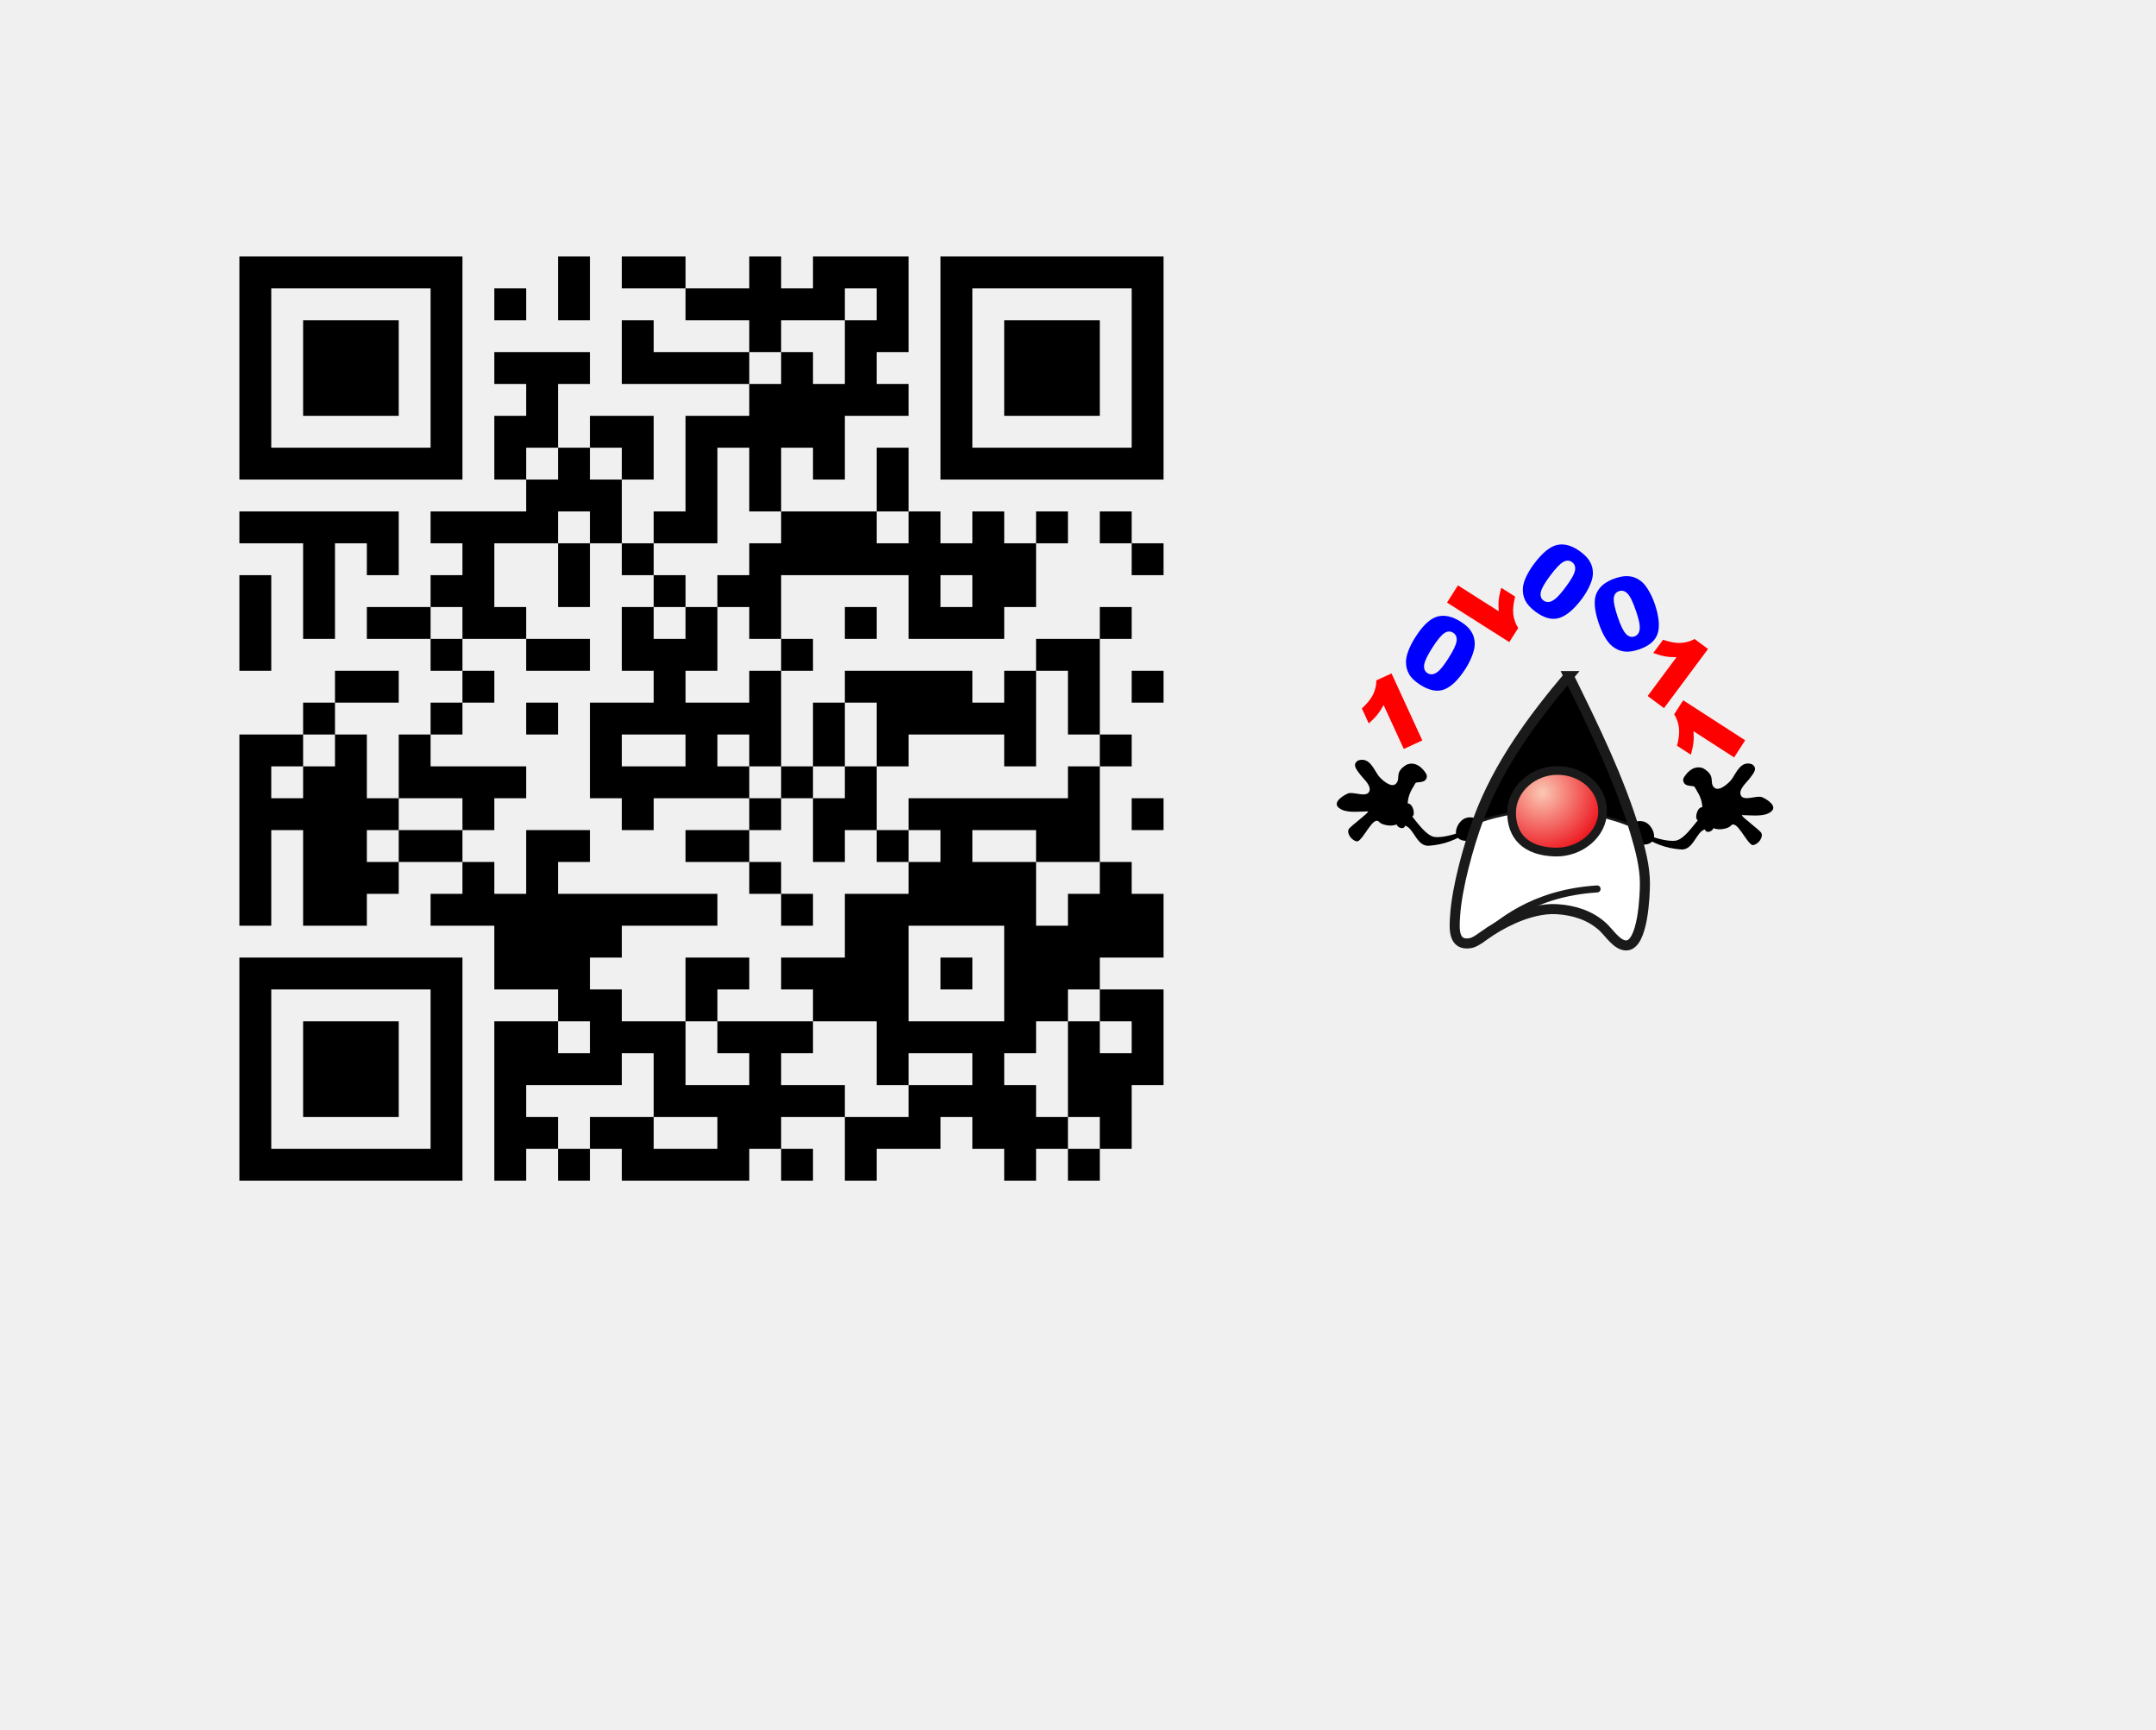
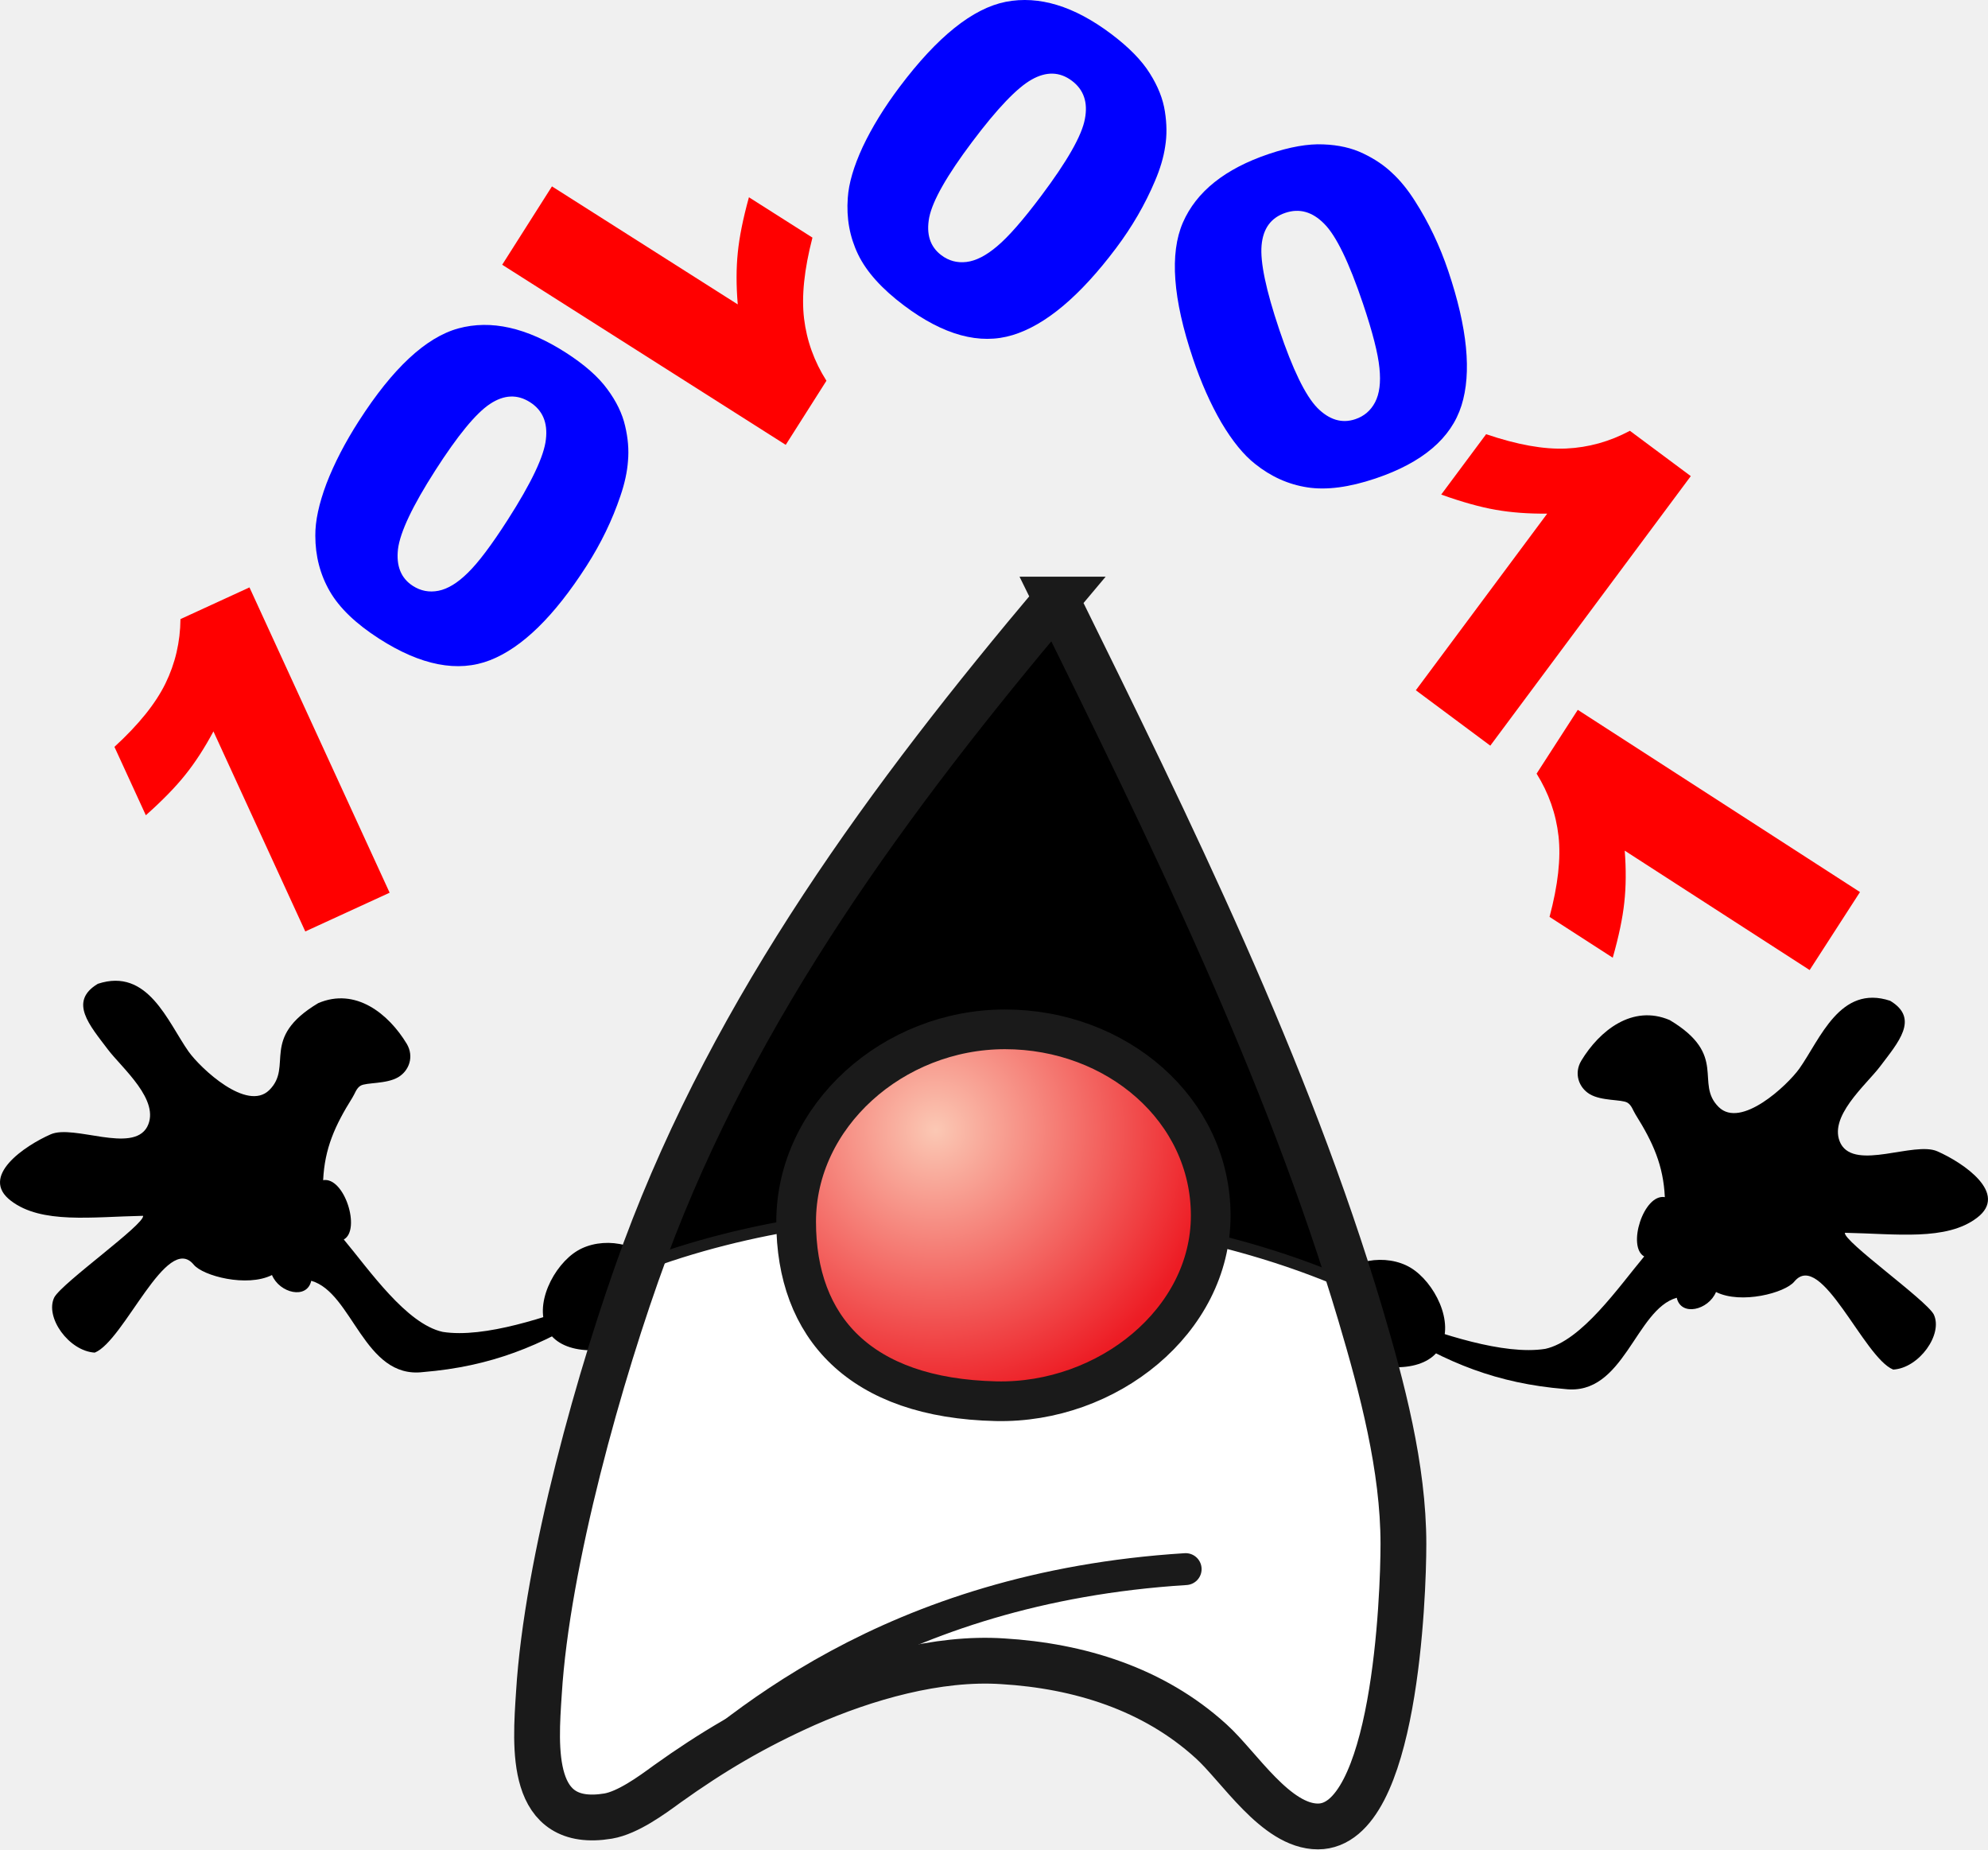
- <svg xmlns="http://www.w3.org/2000/svg" version="1.1" id="Layer_1" x="0px" y="0px" width="379.539px" height="304.487px" viewBox="0 0 379.539 304.487" enable-background="new 0 0 379.539 304.487" xml:space="preserve">
+ <svg xmlns="http://www.w3.org/2000/svg" version="1.1" id="Layer_1" x="0px" y="0px" width="76.848" height="71.474" viewBox="0 0 76.848 71.474" enable-background="new 0 0 379.539 304.487" xml:space="preserve">
  <defs id="defs3692">
    <radialGradient cx="173.59" cy="130.22" r="65.523" id="SVGID_1_-2" gradientUnits="userSpaceOnUse" gradientTransform="matrix(0.36759,0,0,0.36759,155.0977,110.2553)">
      <stop id="stop3160" style="stop-color:#fbc8b4;stop-opacity:1" offset="0" />
      <stop id="stop3162" style="stop-color:#ed1c24;stop-opacity:1" offset="1" />
    </radialGradient>
  </defs>
  <radialGradient id="SVGID_1_" cx="173.588" cy="130.215" r="65.523" gradientUnits="userSpaceOnUse">
    <stop offset="0" style="stop-color:#FBC8B4" id="stop3676" />
    <stop offset="1" style="stop-color:#ED1C24" id="stop3678" />
  </radialGradient>
-   <g id="g3867" transform="matrix(0.4458707,0,0,0.4458707,173.8806,69.0114)">
+   <g id="g3867" transform="matrix(0.4458707,0,0,0.4458707,-61.4381,-26.8309)">
    <g id="g3788">
-       <g id="g3755-7" transform="rotate(-180,174.9588,140.3023)">
-         <g id="g3760-7" transform="rotate(30.87943,16.04734,146.9957)">
+       <g id="g3755-7" transform="matrix(-1,0,0,-1,349.9176,280.6046)">
+         <g id="g3760-7" transform="matrix(0.8582492,0.5132331,-0.5132331,0.8582492,77.71778,12.60073)">
          <path d="m 59.345,72.497 c -5.607,-0.123 -10.264,0.582 -15.565,3.187 -4.72,2.097 -1.7,9.056 -4.259,11.766 -1.164,-1.226 -2.911,0.49 -2.666,2.175 -2.421,0.184 -5.178,3.003 -5.362,4.259 -0.552,3.615 -8.549,-2.574 -11.275,-2.145 -1.859,1.26 -2.158,4.869 -0.552,5.913 1.256,0.735 9.989,1.409 10.234,2.114 -3.88,2.217 -7.921,3.896 -9.161,6.986 -1.318,3.248 3.493,3.493 5.913,3.187 2.175,-0.276 5.209,-5.086 7.507,-3.738 2.206,1.348 0.735,5.515 0.521,7.507 -0.276,2.574 -0.827,5.331 2.175,5.331 4.468,-1.001 3.497,-5.952 3.738,-9.1 0.153,-1.777 1.655,-7.078 4.29,-6.434 2.88,0.705 1.563,4.29 7.507,4.29 3.49,-0.472 4.763,-3.91 4.78,-6.955 0,-1.287 -1.011,-2.114 -2.114,-2.114 -1.195,0 -2.604,1.042 -3.187,1.042 -0.429,0 -0.766,-0.337 -1.134,-0.521 -2.562,-1.31 -4.326,-2.546 -5.852,-4.841 1.746,-0.674 0.613,-5.393 -1.103,-5.331 0.54,-3.411 0.898,-9.062 3.248,-11.275 2.819,-2.359 8.549,-3.554 12.317,-4.259 z" id="path3671-1" style="clip-rule:evenodd;fill-rule:evenodd" />
          <path id="path3753-1" d="m 65.724,73.169 c 0,2.581 -2.657,4.673 -5.054,4.673 -2.397,0 -5.768,-2.092 -5.768,-4.673 0,-2.581 3.609,-4.435 6.006,-4.435 2.397,0 4.816,1.854 4.816,4.435 z" style="fill:#000000;stroke:none" />
        </g>
      </g>
      <g id="g3755" transform="matrix(1,0,0,-1,98.02335,279.134)">
-         <g id="g3760" transform="rotate(30.87943,16.04734,146.9957)">
+         <g id="g3760" transform="matrix(0.8582492,0.5132331,-0.5132331,0.8582492,77.71778,12.60073)">
          <path d="m 59.345,72.497 c -5.607,-0.123 -10.264,0.582 -15.565,3.187 -4.72,2.097 -1.7,9.056 -4.259,11.766 -1.164,-1.226 -2.911,0.49 -2.666,2.175 -2.421,0.184 -5.178,3.003 -5.362,4.259 -0.552,3.615 -8.549,-2.574 -11.275,-2.145 -1.859,1.26 -2.158,4.869 -0.552,5.913 1.256,0.735 9.989,1.409 10.234,2.114 -3.88,2.217 -7.921,3.896 -9.161,6.986 -1.318,3.248 3.493,3.493 5.913,3.187 2.175,-0.276 5.209,-5.086 7.507,-3.738 2.206,1.348 0.735,5.515 0.521,7.507 -0.276,2.574 -0.827,5.331 2.175,5.331 4.468,-1.001 3.497,-5.952 3.738,-9.1 0.153,-1.777 1.655,-7.078 4.29,-6.434 2.88,0.705 1.563,4.29 7.507,4.29 3.49,-0.472 4.763,-3.91 4.78,-6.955 0,-1.287 -1.011,-2.114 -2.114,-2.114 -1.195,0 -2.604,1.042 -3.187,1.042 -0.429,0 -0.766,-0.337 -1.134,-0.521 -2.562,-1.31 -4.326,-2.546 -5.852,-4.841 1.746,-0.674 0.613,-5.393 -1.103,-5.331 0.54,-3.411 0.898,-9.062 3.248,-11.275 2.819,-2.359 8.549,-3.554 12.317,-4.259 z" id="path3671" style="clip-rule:evenodd;fill-rule:evenodd" />
          <path id="path3753" d="m 65.724,73.169 c 0,2.581 -2.657,4.673 -5.054,4.673 -2.397,0 -5.768,-2.092 -5.768,-4.673 0,-2.581 3.609,-4.435 6.006,-4.435 2.397,0 4.816,1.854 4.816,4.435 z" style="fill:#000000;stroke:none" />
        </g>
      </g>
      <path d="m 229.377,112.151 c -14.424,17.097 -27.79,35.225 -35.649,56.399 -3.919,10.616 -8.524,27.102 -9.212,38.376 -0.318,4.793 -0.847,11.807 6.006,10.667 1.695,-0.29 3.735,-1.772 5.109,-2.779 3.919,-2.805 7.569,-4.948 12.017,-6.933 5.187,-2.279 11.432,-4.077 17.071,-3.705 6.617,0.397 13.075,2.382 18.074,6.933 2.437,2.198 5.613,7.385 9.263,7.385 6.697,0 7.411,-19.982 7.411,-24.481 0,-6.617 -1.853,-13.579 -3.731,-19.905 -6.352,-21.331 -16.542,-42.028 -26.36,-61.957 z" id="path3151" style="fill:#ffffff;fill-rule:evenodd;stroke:#1a1a1a" />
      <path d="m 229.377,113.077 c -16.964,16.965 -27.606,34.461 -36.101,56.851 18.527,-7.039 43.934,-6.275 62.012,1.853 -6.617,-18.556 -15.67,-41.421 -25.911,-58.703 z" id="path3157" style="fill:#000000;fill-rule:evenodd;stroke:#1a1a1a" />
      <path d="m 224.921,149.4 c 9.686,0 17.839,6.958 17.839,16.145 0,9.131 -8.947,16.303 -18.607,16.089 -11.829,-0.265 -17.336,-6.429 -17.336,-15.56 0,-9.186 8.418,-16.674 18.104,-16.674 z" id="path3164" style="fill:url(#SVGID_1_-2);fill-rule:evenodd;stroke:#1a1a1a;stroke-width:3.441" />
      <path d="m 229.377,112.151 c -14.424,17.097 -27.79,35.225 -35.649,56.399 -3.919,10.616 -8.524,27.102 -9.212,38.376 -0.318,4.793 -0.847,11.807 6.006,10.667 1.695,-0.29 3.735,-1.772 5.109,-2.779 3.919,-2.805 7.569,-4.948 12.017,-6.933 5.187,-2.279 11.432,-4.077 17.071,-3.705 6.617,0.397 13.075,2.382 18.074,6.933 2.437,2.198 5.613,7.385 9.263,7.385 6.697,0 7.411,-19.982 7.411,-24.481 0,-6.617 -1.853,-13.579 -3.731,-19.905 -6.352,-21.331 -16.542,-42.028 -26.36,-61.957 z" id="path3172" style="fill:none;stroke:#1a1a1a;stroke-width:3.97" />
      <path d="m 240.587,196.188 c -25.617,1.605 -39.358,13.887 -46.161,20.121" id="path3216" style="fill:none;stroke:#1a1a1a;stroke-width:2.765;stroke-linecap:round;stroke-linejoin:miter;stroke-miterlimit:4;stroke-dasharray:none;stroke-opacity:1" />
    </g>
    <path d="m 168.899,96.68 q 4.407,-6.873 8.633,-8.037 4.243,-1.154 9.307,2.093 2.433,1.56 3.605,3.17 1.182,1.593 1.547,3.196 0.375,1.586 0.249,3.013 -0.099,1.421 -0.661,3.057 -1.055,3.129 -2.931,6.055 -4.206,6.56 -8.376,8.179 -4.17,1.619 -9.596,-1.86 -3.042,-1.95 -4.294,-4.122 -1.252,-2.172 -1.251,-4.816 -0.018,-1.891 0.965,-4.509 1.01,-2.624 2.802,-5.419 z m 6.632,4.275 q -2.952,4.604 -3.232,6.814 -0.253,2.204 1.292,3.195 1.019,0.654 2.213,0.421 1.22,-0.239 2.556,-1.563 1.353,-1.314 3.451,-4.586 3.078,-4.801 3.31,-6.972 0.259,-2.177 -1.369,-3.221 -1.661,-1.065 -3.486,0.154 -1.815,1.203 -4.735,5.757 z" style="font-style:normal;font-variant:normal;font-weight:normal;font-stretch:normal;font-size:medium;line-height:125%;font-family:'Arial Black';-inkscape-font-specification:'Arial Black, ';letter-spacing:0px;word-spacing:0px;fill:#0000ff;fill-opacity:1;stroke:none;stroke-width:1px;stroke-linecap:butt;stroke-linejoin:miter;stroke-opacity:1" id="path3812" />
    <path d="m 159.422,111.092 12.152,26.465 -7.313,3.358 -7.963,-17.341 q -1.156,2.164 -2.441,3.764 -1.268,1.592 -3.42,3.505 l -2.722,-5.928 q 3.146,-2.884 4.421,-5.49 1.275,-2.606 1.304,-5.585 l 5.982,-2.747 z" style="font-style:normal;font-variant:normal;font-weight:normal;font-stretch:normal;font-size:medium;line-height:125%;font-family:'Arial Black';-inkscape-font-specification:'Arial Black, ';letter-spacing:0px;word-spacing:0px;fill:#ff0000;fill-opacity:1;stroke:none;stroke-width:1px;stroke-linecap:butt;stroke-linejoin:miter;stroke-opacity:1" id="path3818" />
    <path d="m 205.916,98.737 -24.583,-15.612 4.314,-6.793 16.108,10.23 q -0.206,-2.445 0.003,-4.486 0.199,-2.025 0.966,-4.8 l 5.507,3.497 q -1.073,4.131 -0.728,7.011 0.346,2.88 1.94,5.397 l -3.529,5.556 z" style="font-style:normal;font-variant:normal;font-weight:normal;font-stretch:normal;font-size:medium;line-height:125%;font-family:'Arial Black';-inkscape-font-specification:'Arial Black, ';letter-spacing:0px;word-spacing:0px;fill:#ff0000;fill-opacity:1;stroke:none;stroke-width:1px;stroke-linecap:butt;stroke-linejoin:miter;stroke-opacity:1" id="path3822" />
    <path d="m 215.79,67.706 q 4.906,-6.526 9.207,-7.373 4.317,-0.835 9.126,2.78 2.311,1.737 3.36,3.429 1.061,1.677 1.305,3.302 0.256,1.61 0.024,3.023 -0.205,1.41 -0.886,2.999 -1.285,3.042 -3.374,5.821 -4.683,6.229 -8.961,7.533 -4.279,1.304 -9.431,-2.569 -2.888,-2.171 -3.976,-4.43 -1.087,-2.259 -0.889,-4.896 0.123,-1.887 1.298,-4.424 1.202,-2.542 3.197,-5.196 z m 6.296,4.757 q -3.286,4.371 -3.73,6.555 -0.416,2.179 1.051,3.282 0.968,0.728 2.175,0.584 1.235,-0.147 2.666,-1.368 1.447,-1.209 3.782,-4.316 3.427,-4.559 3.82,-6.707 0.42,-2.152 -1.125,-3.314 -1.577,-1.185 -3.488,-0.105 -1.9,1.064 -5.15,5.389 z" style="font-style:normal;font-variant:normal;font-weight:normal;font-stretch:normal;font-size:medium;line-height:125%;font-family:'Arial Black';-inkscape-font-specification:'Arial Black, ';letter-spacing:0px;word-spacing:0px;fill:#0000ff;fill-opacity:1;stroke:none;stroke-width:1px;stroke-linecap:butt;stroke-linejoin:miter;stroke-opacity:1" id="path3826" />
    <path d="m 241.215,91.238 q -2.606,-7.737 -0.871,-11.763 1.754,-4.032 7.455,-5.953 2.739,-0.923 4.728,-0.83 1.983,0.074 3.461,0.792 1.472,0.7 2.507,1.691 1.047,0.966 1.972,2.427 1.781,2.78 2.891,6.075 2.487,7.385 1.142,11.651 -1.345,4.266 -7.454,6.323 -3.424,1.153 -5.902,0.772 -2.478,-0.381 -4.54,-2.036 -1.486,-1.169 -2.914,-3.573 -1.416,-2.429 -2.476,-5.576 z m 7.484,-2.5 q 1.746,5.183 3.295,6.784 1.561,1.576 3.301,0.99 1.148,-0.387 1.712,-1.463 0.577,-1.101 0.38,-2.972 -0.179,-1.877 -1.419,-5.56 -1.82,-5.405 -3.369,-6.944 -1.537,-1.564 -3.369,-0.947 -1.869,0.63 -2.06,2.817 -0.197,2.169 1.53,7.296 z" style="font-style:normal;font-variant:normal;font-weight:normal;font-stretch:normal;font-size:medium;line-height:125%;font-family:'Arial Black';-inkscape-font-specification:'Arial Black, ';letter-spacing:0px;word-spacing:0px;fill:#0000ff;fill-opacity:1;stroke:none;stroke-width:1px;stroke-linecap:butt;stroke-linejoin:miter;stroke-opacity:1" id="path3836" />
    <path d="m 284.381,101.446 -17.382,23.365 -6.456,-4.803 11.39,-15.31 q -2.453,0.025 -4.474,-0.334 -2.005,-0.348 -4.716,-1.318 l 3.894,-5.234 q 4.041,1.375 6.939,1.243 2.898,-0.132 5.525,-1.537 l 5.281,3.929 z" style="font-style:normal;font-variant:normal;font-weight:normal;font-stretch:normal;font-size:medium;line-height:125%;font-family:'Arial Black';-inkscape-font-specification:'Arial Black, ';letter-spacing:0px;word-spacing:0px;fill:#ff0000;fill-opacity:1;stroke:none;stroke-width:1px;stroke-linecap:butt;stroke-linejoin:miter;stroke-opacity:1" id="path3838" />
    <path d="m 274.584,121.707 24.466,15.793 -4.364,6.761 -16.032,-10.349 q 0.188,2.446 -0.037,4.486 -0.214,2.024 -1.002,4.793 l -5.481,-3.538 q 1.104,-4.123 0.779,-7.006 -0.324,-2.883 -1.9,-5.411 l 3.57,-5.53 z" style="font-style:normal;font-variant:normal;font-weight:normal;font-stretch:normal;font-size:medium;line-height:125%;font-family:'Arial Black';-inkscape-font-specification:'Arial Black, ';letter-spacing:0px;word-spacing:0px;fill:#ff0000;fill-opacity:1;stroke:none;stroke-width:1px;stroke-linecap:butt;stroke-linejoin:miter;stroke-opacity:1" id="path3840" />
  </g>
-   <g id="elements" transform="matrix(0.7012372,0,0,0.7012372,42.14125,45.15046)">
-     <path style="fill:#000000" d="M 0,0 8,0 8,8 0,8 Z m 8,0 8,0 0,8 -8,0 z m 8,0 8,0 0,8 -8,0 z m 8,0 8,0 0,8 -8,0 z m 8,0 8,0 0,8 -8,0 z m 8,0 8,0 0,8 -8,0 z m 8,0 8,0 0,8 -8,0 z m 32,0 8,0 0,8 -8,0 z m 16,0 8,0 0,8 -8,0 z m 8,0 8,0 0,8 -8,0 z m 24,0 8,0 0,8 -8,0 z m 16,0 8,0 0,8 -8,0 z m 8,0 8,0 0,8 -8,0 z m 8,0 8,0 0,8 -8,0 z m 16,0 8,0 0,8 -8,0 z m 8,0 8,0 0,8 -8,0 z m 8,0 8,0 0,8 -8,0 z m 8,0 8,0 0,8 -8,0 z m 8,0 8,0 0,8 -8,0 z m 8,0 8,0 0,8 -8,0 z m 8,0 8,0 0,8 -8,0 z M 0,8 8,8 8,16 0,16 Z m 48,0 8,0 0,8 -8,0 z m 16,0 8,0 0,8 -8,0 z m 16,0 8,0 0,8 -8,0 z m 32,0 8,0 0,8 -8,0 z m 8,0 8,0 0,8 -8,0 z m 8,0 8,0 0,8 -8,0 z m 8,0 8,0 0,8 -8,0 z m 8,0 8,0 0,8 -8,0 z m 16,0 8,0 0,8 -8,0 z m 16,0 8,0 0,8 -8,0 z m 48,0 8,0 0,8 -8,0 z m -224,8 8,0 0,8 -8,0 z m 16,0 8,0 0,8 -8,0 z m 8,0 8,0 0,8 -8,0 z m 8,0 8,0 0,8 -8,0 z m 16,0 8,0 0,8 -8,0 z m 48,0 8,0 0,8 -8,0 z m 32,0 8,0 0,8 -8,0 z m 24,0 8,0 0,8 -8,0 z m 8,0 8,0 0,8 -8,0 z m 16,0 8,0 0,8 -8,0 z m 16,0 8,0 0,8 -8,0 z m 8,0 8,0 0,8 -8,0 z m 8,0 8,0 0,8 -8,0 z m 16,0 8,0 0,8 -8,0 z m -224,8 8,0 0,8 -8,0 z m 16,0 8,0 0,8 -8,0 z m 8,0 8,0 0,8 -8,0 z m 8,0 8,0 0,8 -8,0 z m 16,0 8,0 0,8 -8,0 z m 16,0 8,0 0,8 -8,0 z m 8,0 8,0 0,8 -8,0 z m 8,0 8,0 0,8 -8,0 z m 16,0 8,0 0,8 -8,0 z m 8,0 8,0 0,8 -8,0 z m 8,0 8,0 0,8 -8,0 z m 8,0 8,0 0,8 -8,0 z m 16,0 8,0 0,8 -8,0 z m 16,0 8,0 0,8 -8,0 z m 24,0 8,0 0,8 -8,0 z m 16,0 8,0 0,8 -8,0 z m 8,0 8,0 0,8 -8,0 z m 8,0 8,0 0,8 -8,0 z m 16,0 8,0 0,8 -8,0 z m -224,8 8,0 0,8 -8,0 z m 16,0 8,0 0,8 -8,0 z m 8,0 8,0 0,8 -8,0 z m 8,0 8,0 0,8 -8,0 z m 16,0 8,0 0,8 -8,0 z m 24,0 8,0 0,8 -8,0 z m 56,0 8,0 0,8 -8,0 z m 8,0 8,0 0,8 -8,0 z m 8,0 8,0 0,8 -8,0 z m 8,0 8,0 0,8 -8,0 z m 8,0 8,0 0,8 -8,0 z m 16,0 8,0 0,8 -8,0 z m 16,0 8,0 0,8 -8,0 z m 8,0 8,0 0,8 -8,0 z m 8,0 8,0 0,8 -8,0 z m 16,0 8,0 0,8 -8,0 z m -224,8 8,0 0,8 -8,0 z m 48,0 8,0 0,8 -8,0 z m 16,0 8,0 0,8 -8,0 z m 8,0 8,0 0,8 -8,0 z m 16,0 8,0 0,8 -8,0 z m 8,0 8,0 0,8 -8,0 z m 16,0 8,0 0,8 -8,0 z m 8,0 8,0 0,8 -8,0 z m 8,0 8,0 0,8 -8,0 z m 8,0 8,0 0,8 -8,0 z m 8,0 8,0 0,8 -8,0 z m 32,0 8,0 0,8 -8,0 z m 48,0 8,0 0,8 -8,0 z m -224,8 8,0 0,8 -8,0 z m 8,0 8,0 0,8 -8,0 z m 8,0 8,0 0,8 -8,0 z m 8,0 8,0 0,8 -8,0 z m 8,0 8,0 0,8 -8,0 z m 8,0 8,0 0,8 -8,0 z m 8,0 8,0 0,8 -8,0 z m 16,0 8,0 0,8 -8,0 z m 16,0 8,0 0,8 -8,0 z m 16,0 8,0 0,8 -8,0 z m 16,0 8,0 0,8 -8,0 z m 16,0 8,0 0,8 -8,0 z m 16,0 8,0 0,8 -8,0 z m 16,0 8,0 0,8 -8,0 z m 16,0 8,0 0,8 -8,0 z m 8,0 8,0 0,8 -8,0 z m 8,0 8,0 0,8 -8,0 z m 8,0 8,0 0,8 -8,0 z m 8,0 8,0 0,8 -8,0 z m 8,0 8,0 0,8 -8,0 z m 8,0 8,0 0,8 -8,0 z m -152,8 8,0 0,8 -8,0 z m 8,0 8,0 0,8 -8,0 z m 8,0 8,0 0,8 -8,0 z m 24,0 8,0 0,8 -8,0 z m 16,0 8,0 0,8 -8,0 z m 32,0 8,0 0,8 -8,0 z m -160,8 8,0 0,8 -8,0 z m 8,0 8,0 0,8 -8,0 z m 8,0 8,0 0,8 -8,0 z m 8,0 8,0 0,8 -8,0 z m 8,0 8,0 0,8 -8,0 z m 16,0 8,0 0,8 -8,0 z m 8,0 8,0 0,8 -8,0 z m 8,0 8,0 0,8 -8,0 z m 8,0 8,0 0,8 -8,0 z m 16,0 8,0 0,8 -8,0 z m 16,0 8,0 0,8 -8,0 z m 8,0 8,0 0,8 -8,0 z m 24,0 8,0 0,8 -8,0 z m 8,0 8,0 0,8 -8,0 z m 8,0 8,0 0,8 -8,0 z m 16,0 8,0 0,8 -8,0 z m 16,0 8,0 0,8 -8,0 z m 16,0 8,0 0,8 -8,0 z m 16,0 8,0 0,8 -8,0 z m -200,8 8,0 0,8 -8,0 z m 16,0 8,0 0,8 -8,0 z m 24,0 8,0 0,8 -8,0 z m 24,0 8,0 0,8 -8,0 z m 16,0 8,0 0,8 -8,0 z m 32,0 8,0 0,8 -8,0 z m 8,0 8,0 0,8 -8,0 z m 8,0 8,0 0,8 -8,0 z m 8,0 8,0 0,8 -8,0 z m 8,0 8,0 0,8 -8,0 z m 8,0 8,0 0,8 -8,0 z m 8,0 8,0 0,8 -8,0 z m 8,0 8,0 0,8 -8,0 z m 8,0 8,0 0,8 -8,0 z m 32,0 8,0 0,8 -8,0 z m -224,8 8,0 0,8 -8,0 z m 16,0 8,0 0,8 -8,0 z m 32,0 8,0 0,8 -8,0 z m 8,0 8,0 0,8 -8,0 z m 24,0 8,0 0,8 -8,0 z m 24,0 8,0 0,8 -8,0 z m 16,0 8,0 0,8 -8,0 z m 8,0 8,0 0,8 -8,0 z m 40,0 8,0 0,8 -8,0 z m 16,0 8,0 0,8 -8,0 z m 8,0 8,0 0,8 -8,0 z m -192,8 8,0 0,8 -8,0 z m 16,0 8,0 0,8 -8,0 z m 16,0 8,0 0,8 -8,0 z m 8,0 8,0 0,8 -8,0 z m 16,0 8,0 0,8 -8,0 z m 8,0 8,0 0,8 -8,0 z m 32,0 8,0 0,8 -8,0 z m 16,0 8,0 0,8 -8,0 z m 16,0 8,0 0,8 -8,0 z m 24,0 8,0 0,8 -8,0 z m 16,0 8,0 0,8 -8,0 z m 8,0 8,0 0,8 -8,0 z m 8,0 8,0 0,8 -8,0 z m 32,0 8,0 0,8 -8,0 z m -216,8 8,0 0,8 -8,0 z m 48,0 8,0 0,8 -8,0 z m 24,0 8,0 0,8 -8,0 z m 8,0 8,0 0,8 -8,0 z m 16,0 8,0 0,8 -8,0 z m 8,0 8,0 0,8 -8,0 z m 8,0 8,0 0,8 -8,0 z m 24,0 8,0 0,8 -8,0 z m 64,0 8,0 0,8 -8,0 z m 8,0 8,0 0,8 -8,0 z m -184,8 8,0 0,8 -8,0 z m 8,0 8,0 0,8 -8,0 z m 24,0 8,0 0,8 -8,0 z m 48,0 8,0 0,8 -8,0 z m 24,0 8,0 0,8 -8,0 z m 24,0 8,0 0,8 -8,0 z m 8,0 8,0 0,8 -8,0 z m 8,0 8,0 0,8 -8,0 z m 8,0 8,0 0,8 -8,0 z m 16,0 8,0 0,8 -8,0 z m 16,0 8,0 0,8 -8,0 z m 16,0 8,0 0,8 -8,0 z m -208,8 8,0 0,8 -8,0 z m 32,0 8,0 0,8 -8,0 z m 24,0 8,0 0,8 -8,0 z m 16,0 8,0 0,8 -8,0 z m 8,0 8,0 0,8 -8,0 z m 8,0 8,0 0,8 -8,0 z m 8,0 8,0 0,8 -8,0 z m 8,0 8,0 0,8 -8,0 z m 8,0 8,0 0,8 -8,0 z m 16,0 8,0 0,8 -8,0 z m 16,0 8,0 0,8 -8,0 z m 8,0 8,0 0,8 -8,0 z m 8,0 8,0 0,8 -8,0 z m 8,0 8,0 0,8 -8,0 z m 8,0 8,0 0,8 -8,0 z m 16,0 8,0 0,8 -8,0 z m -208,8 8,0 0,8 -8,0 z m 8,0 8,0 0,8 -8,0 z m 16,0 8,0 0,8 -8,0 z m 16,0 8,0 0,8 -8,0 z m 48,0 8,0 0,8 -8,0 z m 24,0 8,0 0,8 -8,0 z m 16,0 8,0 0,8 -8,0 z m 16,0 8,0 0,8 -8,0 z m 16,0 8,0 0,8 -8,0 z m 32,0 8,0 0,8 -8,0 z m 24,0 8,0 0,8 -8,0 z m -216,8 8,0 0,8 -8,0 z m 16,0 8,0 0,8 -8,0 z m 8,0 8,0 0,8 -8,0 z m 16,0 8,0 0,8 -8,0 z m 8,0 8,0 0,8 -8,0 z m 8,0 8,0 0,8 -8,0 z m 8,0 8,0 0,8 -8,0 z m 24,0 8,0 0,8 -8,0 z m 8,0 8,0 0,8 -8,0 z m 8,0 8,0 0,8 -8,0 z m 8,0 8,0 0,8 -8,0 z m 8,0 8,0 0,8 -8,0 z m 16,0 8,0 0,8 -8,0 z m 16,0 8,0 0,8 -8,0 z m 56,0 8,0 0,8 -8,0 z m -208,8 8,0 0,8 -8,0 z m 8,0 8,0 0,8 -8,0 z m 8,0 8,0 0,8 -8,0 z m 8,0 8,0 0,8 -8,0 z m 8,0 8,0 0,8 -8,0 z m 24,0 8,0 0,8 -8,0 z m 40,0 8,0 0,8 -8,0 z m 32,0 8,0 0,8 -8,0 z m 16,0 8,0 0,8 -8,0 z m 8,0 8,0 0,8 -8,0 z m 16,0 8,0 0,8 -8,0 z m 8,0 8,0 0,8 -8,0 z m 8,0 8,0 0,8 -8,0 z m 8,0 8,0 0,8 -8,0 z m 8,0 8,0 0,8 -8,0 z m 8,0 8,0 0,8 -8,0 z m 16,0 8,0 0,8 -8,0 z m -224,8 8,0 0,8 -8,0 z m 16,0 8,0 0,8 -8,0 z m 8,0 8,0 0,8 -8,0 z m 16,0 8,0 0,8 -8,0 z m 8,0 8,0 0,8 -8,0 z m 24,0 8,0 0,8 -8,0 z m 8,0 8,0 0,8 -8,0 z m 32,0 8,0 0,8 -8,0 z m 8,0 8,0 0,8 -8,0 z m 24,0 8,0 0,8 -8,0 z m 16,0 8,0 0,8 -8,0 z m 16,0 8,0 0,8 -8,0 z m 24,0 8,0 0,8 -8,0 z m 8,0 8,0 0,8 -8,0 z m -208,8 8,0 0,8 -8,0 z m 16,0 8,0 0,8 -8,0 z m 8,0 8,0 0,8 -8,0 z m 8,0 8,0 0,8 -8,0 z m 24,0 8,0 0,8 -8,0 z m 16,0 8,0 0,8 -8,0 z m 56,0 8,0 0,8 -8,0 z m 40,0 8,0 0,8 -8,0 z m 8,0 8,0 0,8 -8,0 z m 8,0 8,0 0,8 -8,0 z m 8,0 8,0 0,8 -8,0 z m 24,0 8,0 0,8 -8,0 z m -216,8 8,0 0,8 -8,0 z m 16,0 8,0 0,8 -8,0 z m 8,0 8,0 0,8 -8,0 z m 24,0 8,0 0,8 -8,0 z m 8,0 8,0 0,8 -8,0 z m 8,0 8,0 0,8 -8,0 z m 8,0 8,0 0,8 -8,0 z m 8,0 8,0 0,8 -8,0 z m 8,0 8,0 0,8 -8,0 z m 8,0 8,0 0,8 -8,0 z m 8,0 8,0 0,8 -8,0 z m 8,0 8,0 0,8 -8,0 z m 24,0 8,0 0,8 -8,0 z m 16,0 8,0 0,8 -8,0 z m 8,0 8,0 0,8 -8,0 z m 8,0 8,0 0,8 -8,0 z m 8,0 8,0 0,8 -8,0 z m 8,0 8,0 0,8 -8,0 z m 8,0 8,0 0,8 -8,0 z m 16,0 8,0 0,8 -8,0 z m 8,0 8,0 0,8 -8,0 z m 8,0 8,0 0,8 -8,0 z m -160,8 8,0 0,8 -8,0 z m 8,0 8,0 0,8 -8,0 z m 8,0 8,0 0,8 -8,0 z m 8,0 8,0 0,8 -8,0 z m 64,0 8,0 0,8 -8,0 z m 8,0 8,0 0,8 -8,0 z m 32,0 8,0 0,8 -8,0 z m 8,0 8,0 0,8 -8,0 z m 8,0 8,0 0,8 -8,0 z m 8,0 8,0 0,8 -8,0 z m 8,0 8,0 0,8 -8,0 z m -224,8 8,0 0,8 -8,0 z m 8,0 8,0 0,8 -8,0 z m 8,0 8,0 0,8 -8,0 z m 8,0 8,0 0,8 -8,0 z m 8,0 8,0 0,8 -8,0 z m 8,0 8,0 0,8 -8,0 z m 8,0 8,0 0,8 -8,0 z m 16,0 8,0 0,8 -8,0 z m 8,0 8,0 0,8 -8,0 z m 8,0 8,0 0,8 -8,0 z m 32,0 8,0 0,8 -8,0 z m 8,0 8,0 0,8 -8,0 z m 16,0 8,0 0,8 -8,0 z m 8,0 8,0 0,8 -8,0 z m 8,0 8,0 0,8 -8,0 z m 8,0 8,0 0,8 -8,0 z m 16,0 8,0 0,8 -8,0 z m 16,0 8,0 0,8 -8,0 z m 8,0 8,0 0,8 -8,0 z m 8,0 8,0 0,8 -8,0 z m -208,8 8,0 0,8 -8,0 z m 48,0 8,0 0,8 -8,0 z m 32,0 8,0 0,8 -8,0 z m 8,0 8,0 0,8 -8,0 z m 24,0 8,0 0,8 -8,0 z m 32,0 8,0 0,8 -8,0 z m 8,0 8,0 0,8 -8,0 z m 8,0 8,0 0,8 -8,0 z m 32,0 8,0 0,8 -8,0 z m 8,0 8,0 0,8 -8,0 z m 16,0 8,0 0,8 -8,0 z m 8,0 8,0 0,8 -8,0 z m -224,8 8,0 0,8 -8,0 z m 16,0 8,0 0,8 -8,0 z m 8,0 8,0 0,8 -8,0 z m 8,0 8,0 0,8 -8,0 z m 16,0 8,0 0,8 -8,0 z m 16,0 8,0 0,8 -8,0 z m 8,0 8,0 0,8 -8,0 z m 16,0 8,0 0,8 -8,0 z m 8,0 8,0 0,8 -8,0 z m 8,0 8,0 0,8 -8,0 z m 16,0 8,0 0,8 -8,0 z m 8,0 8,0 0,8 -8,0 z m 8,0 8,0 0,8 -8,0 z m 24,0 8,0 0,8 -8,0 z m 8,0 8,0 0,8 -8,0 z m 8,0 8,0 0,8 -8,0 z m 8,0 8,0 0,8 -8,0 z m 8,0 8,0 0,8 -8,0 z m 16,0 8,0 0,8 -8,0 z m 16,0 8,0 0,8 -8,0 z m -224,8 8,0 0,8 -8,0 z m 16,0 8,0 0,8 -8,0 z m 8,0 8,0 0,8 -8,0 z m 8,0 8,0 0,8 -8,0 z m 16,0 8,0 0,8 -8,0 z m 16,0 8,0 0,8 -8,0 z m 8,0 8,0 0,8 -8,0 z m 8,0 8,0 0,8 -8,0 z m 8,0 8,0 0,8 -8,0 z m 16,0 8,0 0,8 -8,0 z m 24,0 8,0 0,8 -8,0 z m 32,0 8,0 0,8 -8,0 z m 24,0 8,0 0,8 -8,0 z m 24,0 8,0 0,8 -8,0 z m 8,0 8,0 0,8 -8,0 z m 8,0 8,0 0,8 -8,0 z m -224,8 8,0 0,8 -8,0 z m 16,0 8,0 0,8 -8,0 z m 8,0 8,0 0,8 -8,0 z m 8,0 8,0 0,8 -8,0 z m 16,0 8,0 0,8 -8,0 z m 16,0 8,0 0,8 -8,0 z m 40,0 8,0 0,8 -8,0 z m 8,0 8,0 0,8 -8,0 z m 8,0 8,0 0,8 -8,0 z m 8,0 8,0 0,8 -8,0 z m 8,0 8,0 0,8 -8,0 z m 8,0 8,0 0,8 -8,0 z m 24,0 8,0 0,8 -8,0 z m 8,0 8,0 0,8 -8,0 z m 8,0 8,0 0,8 -8,0 z m 8,0 8,0 0,8 -8,0 z m 16,0 8,0 0,8 -8,0 z m 8,0 8,0 0,8 -8,0 z m -216,8 8,0 0,8 -8,0 z m 48,0 8,0 0,8 -8,0 z m 16,0 8,0 0,8 -8,0 z m 8,0 8,0 0,8 -8,0 z m 16,0 8,0 0,8 -8,0 z m 8,0 8,0 0,8 -8,0 z m 24,0 8,0 0,8 -8,0 z m 8,0 8,0 0,8 -8,0 z m 24,0 8,0 0,8 -8,0 z m 8,0 8,0 0,8 -8,0 z m 8,0 8,0 0,8 -8,0 z m 16,0 8,0 0,8 -8,0 z m 8,0 8,0 0,8 -8,0 z m 8,0 8,0 0,8 -8,0 z m 16,0 8,0 0,8 -8,0 z m -216,8 8,0 0,8 -8,0 z m 8,0 8,0 0,8 -8,0 z m 8,0 8,0 0,8 -8,0 z m 8,0 8,0 0,8 -8,0 z m 8,0 8,0 0,8 -8,0 z m 8,0 8,0 0,8 -8,0 z m 8,0 8,0 0,8 -8,0 z m 16,0 8,0 0,8 -8,0 z m 16,0 8,0 0,8 -8,0 z m 16,0 8,0 0,8 -8,0 z m 8,0 8,0 0,8 -8,0 z m 8,0 8,0 0,8 -8,0 z m 8,0 8,0 0,8 -8,0 z m 16,0 8,0 0,8 -8,0 z m 16,0 8,0 0,8 -8,0 z m 40,0 8,0 0,8 -8,0 z m 16,0 8,0 0,8 -8,0 z" id="path4622" />
-   </g>
</svg>
